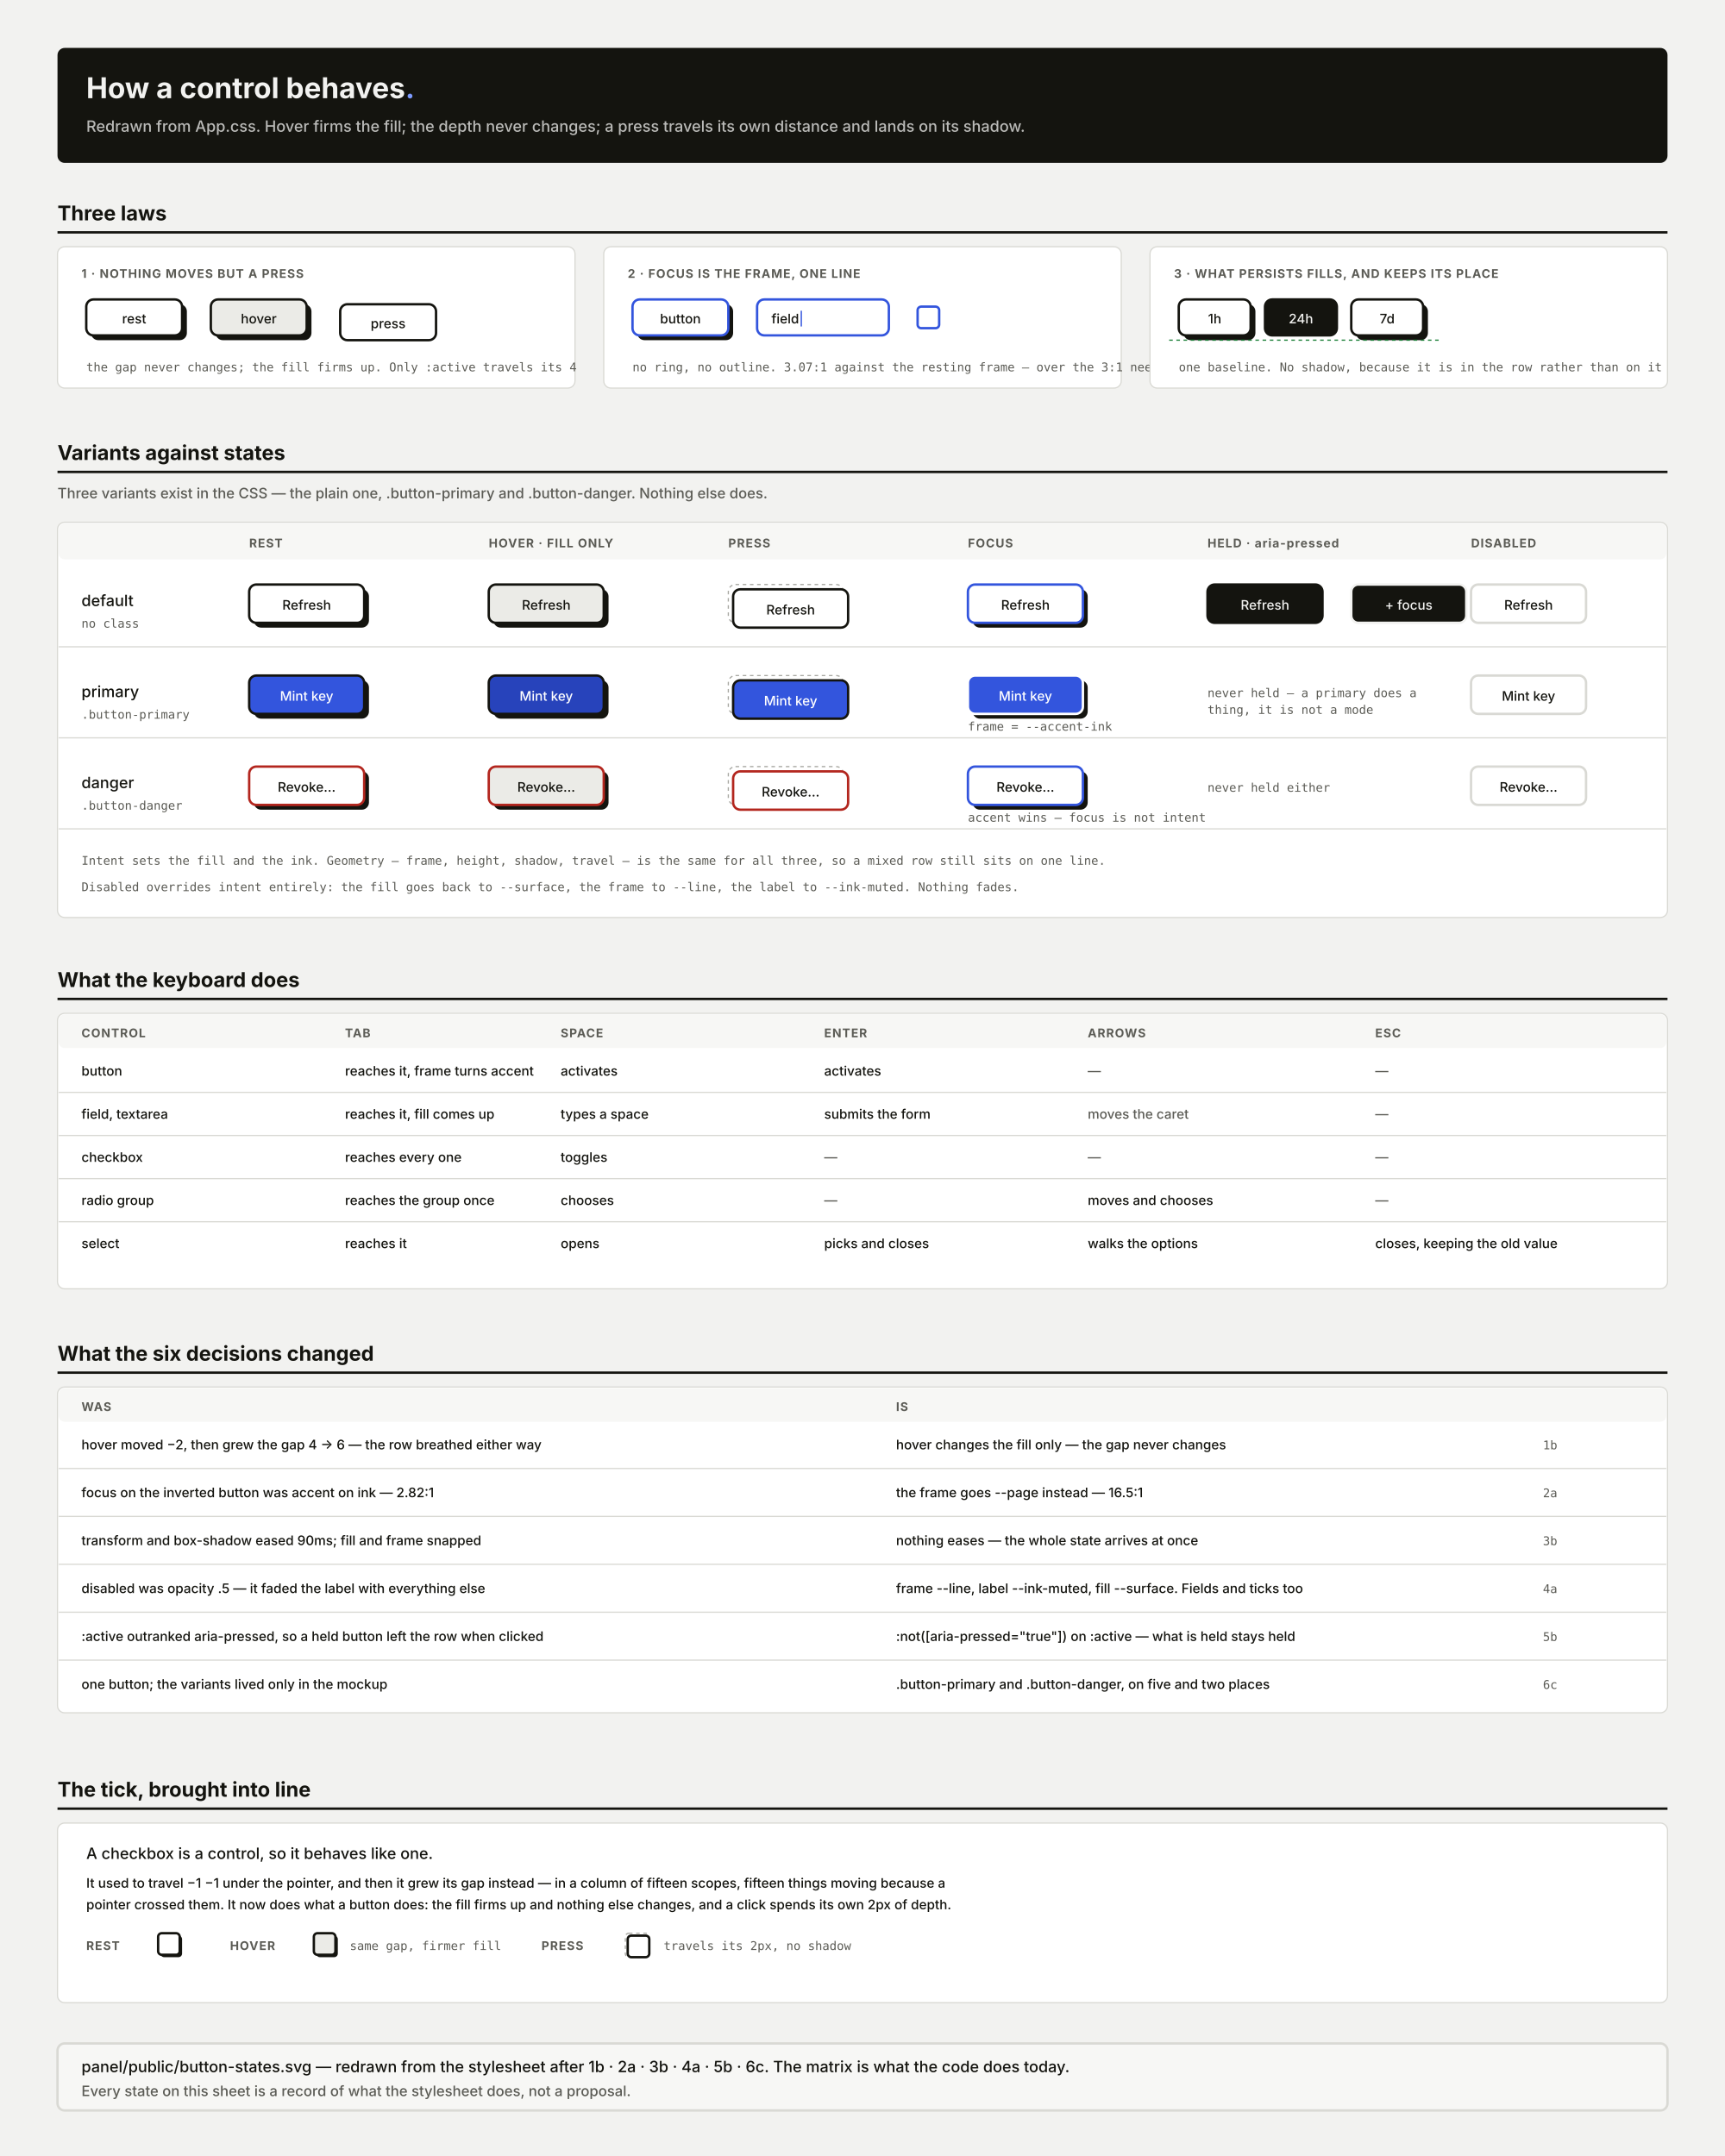
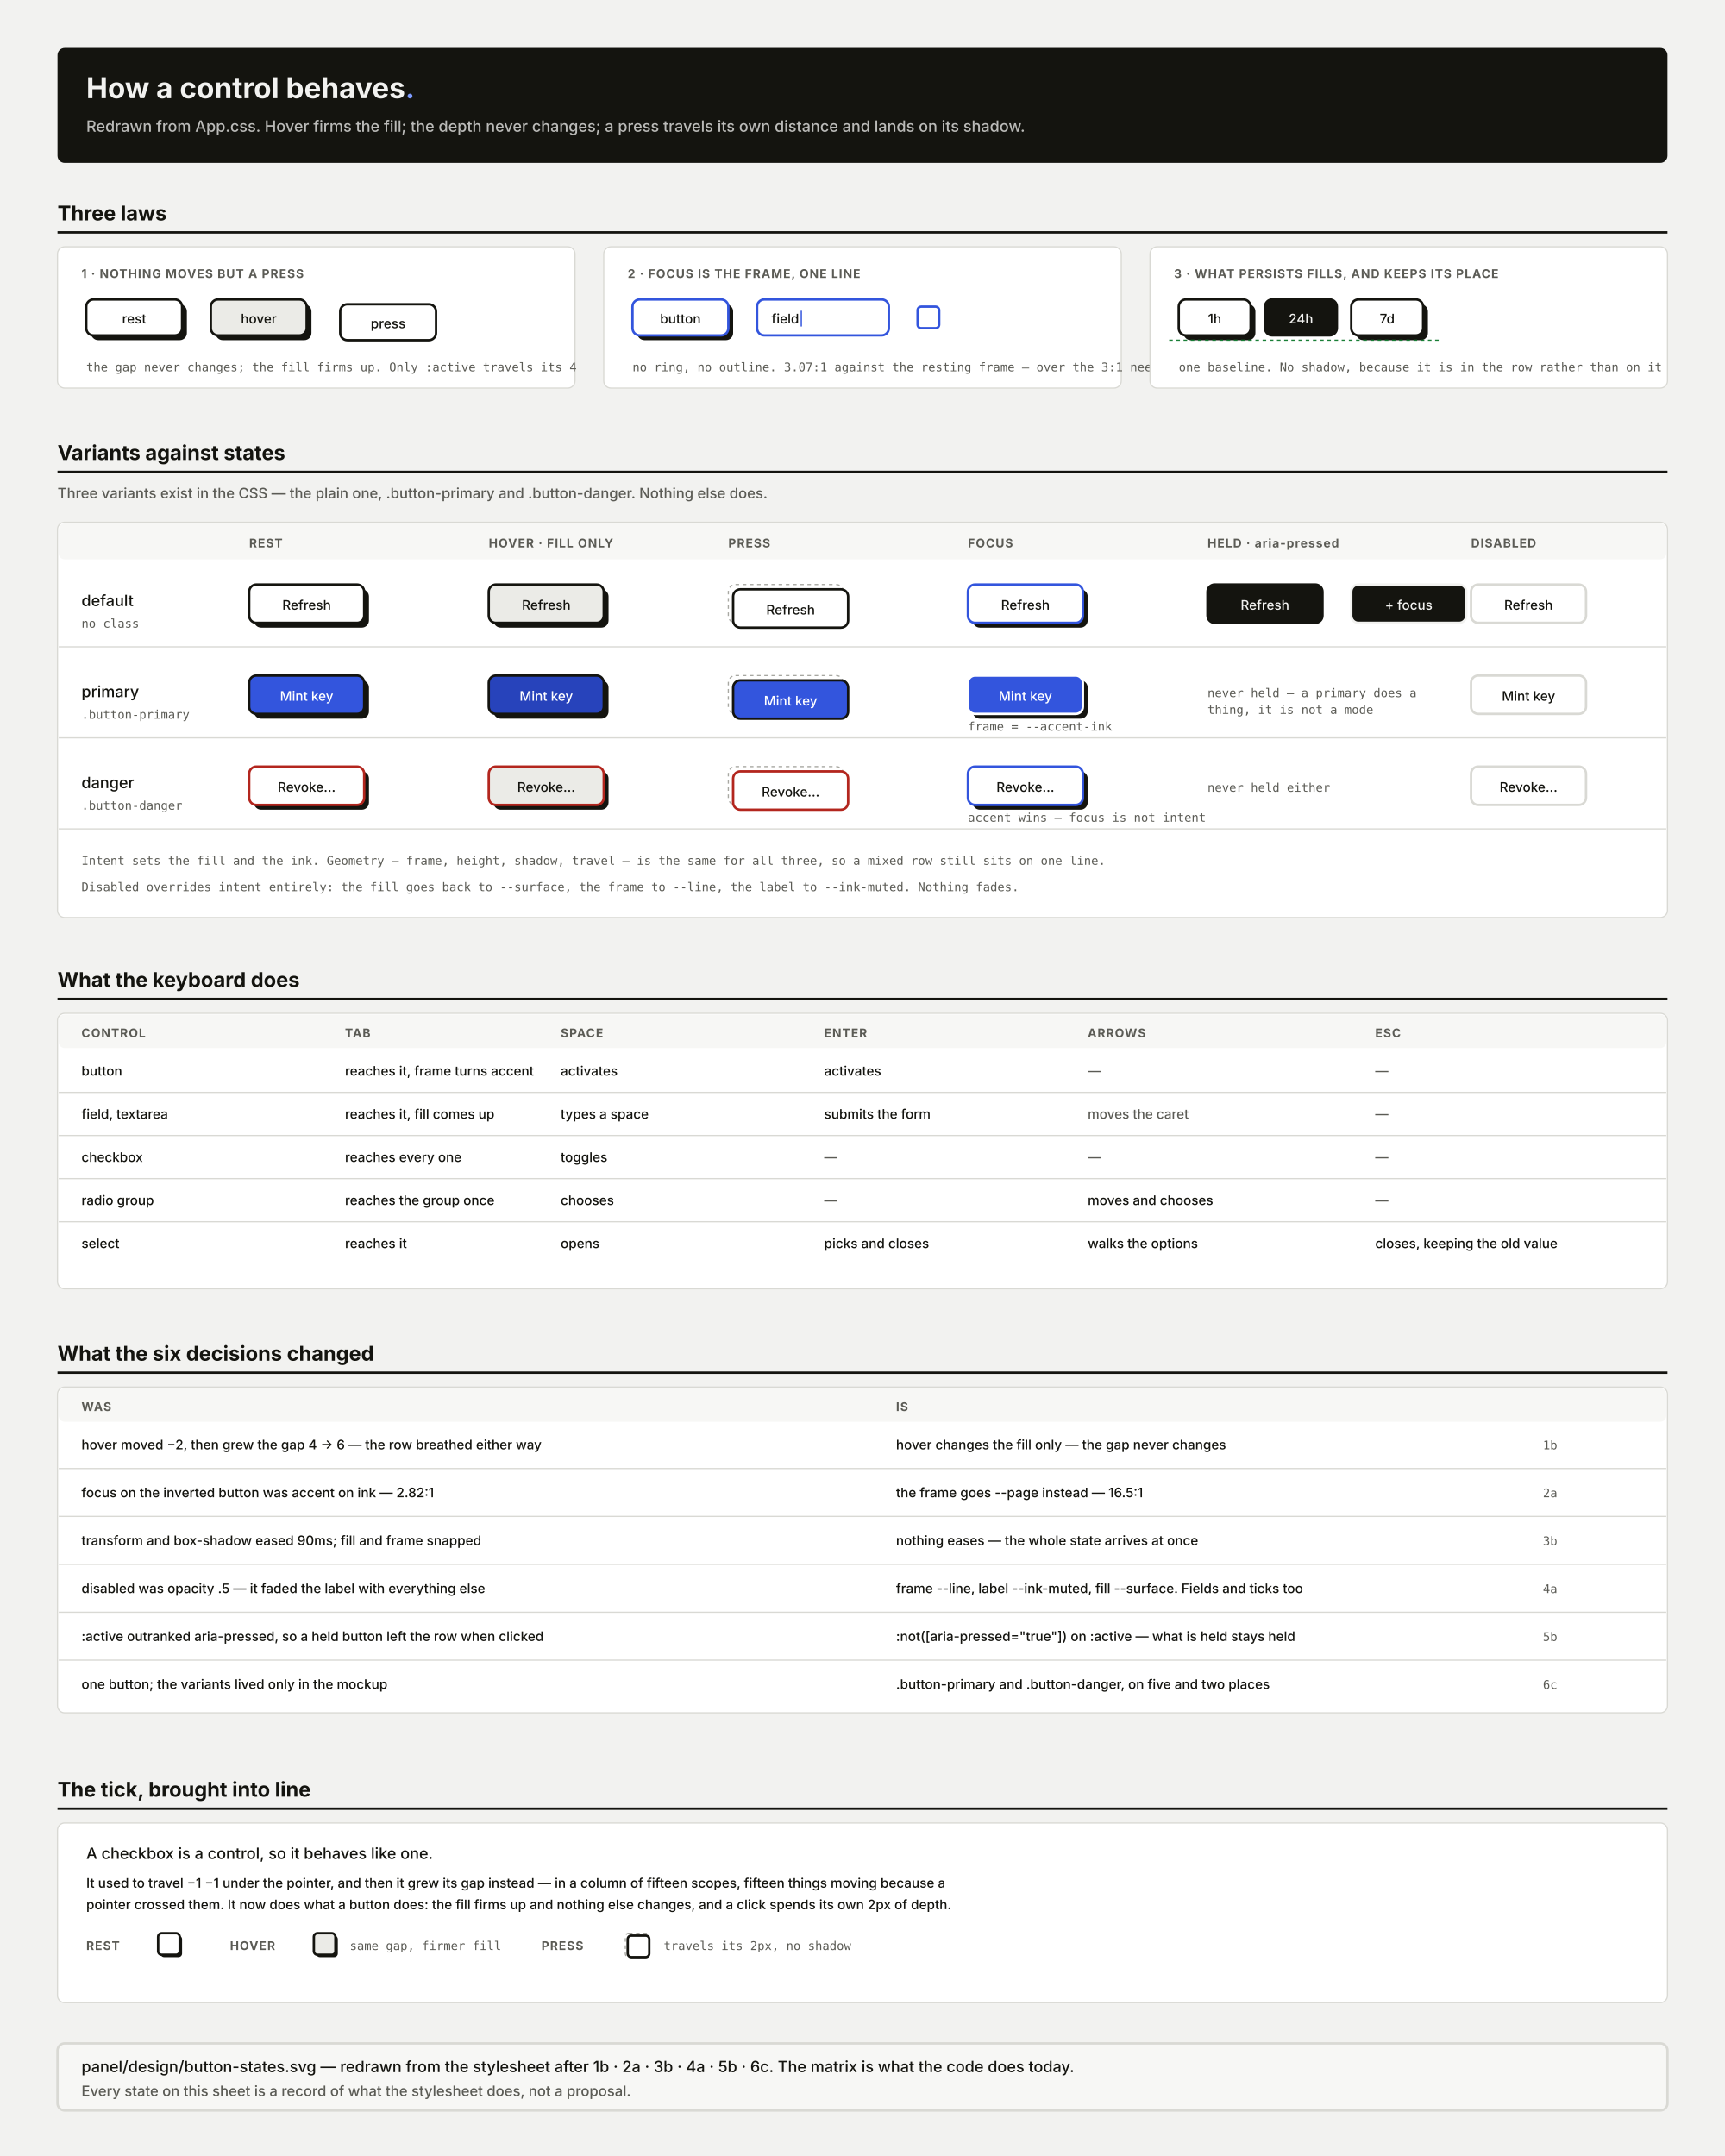
<svg xmlns="http://www.w3.org/2000/svg" width="1440" height="1800" viewBox="0 0 1440 1800" font-family="Inter, system-ui, sans-serif">
  <style>
    @font-face { font-family: "Inter"; font-weight: 400 700;
      src: url(/fonts/UcC73FwrK3iLTeHuS_nVMrMxCp50SjIa1ZL7.woff2) format("woff2"); }
    @font-face { font-family: "Unbounded"; font-weight: 700;
      src: url(/fonts/Yq6W-LOTXCb04q32xlpwu8Zf.woff2) format("woff2"); }
    .display { font-family: "Unbounded", "Inter", sans-serif; font-weight: 700; fill: #14140f; }
    .body  { font-size: 13px; font-weight: 500; fill: #14140f; }
    .small { font-size: 11px; font-weight: 500; fill: #14140f; }
    .muted { font-size: 12px; font-weight: 500; fill: #5b5b55; }
    .micro { font-size: 10px; font-weight: 700; fill: #5b5b55; letter-spacing: 0.7px; }
    .mono  { font-family: ui-monospace, Menlo, monospace; font-size: 10px; fill: #5b5b55; }
    .warn  { font-size: 11px; font-weight: 600; fill: #8a5200; }
  </style>
  <rect width="1440" height="1800" fill="#f2f2f0" />
  <g transform="translate(48,40)">
    <rect x="0" y="0" width="1344" height="96" rx="6" fill="#14140f" />
    <text x="24" y="42" class="display" font-size="24" style="fill:#f2f2f0">How a control behaves<tspan fill="#7d9bff">.</tspan>
    </text>
    <text x="24" y="70" class="body" style="fill:#f2f2f0;opacity:0.75">
      Redrawn from App.css. Hover firms the fill; the depth never changes; a press travels its own distance and lands on its shadow.
    </text>
  </g>
  <g transform="translate(48,168)">
    <text x="0" y="16" class="display" font-size="17">Three laws</text>
    <line x1="0" y1="26" x2="1344" y2="26" stroke="#14140f" stroke-width="2" />
  </g>
  <g transform="translate(48,206)">
    <rect x="0" y="0" width="432" height="118" rx="6" fill="#ffffff" stroke="#d9d9d4" stroke-width="1" />
    <text x="20" y="26" class="micro">1 · NOTHING MOVES BUT A PRESS</text>
    <g transform="translate(24,44)">
      <rect x="4" y="4" width="80" height="30" rx="6" fill="#14140f" />
      <rect x="0" y="0" width="80" height="30" rx="6" fill="#ffffff" stroke="#14140f" stroke-width="2" />
      <text x="40" y="20" class="small" text-anchor="middle">rest</text>
      <g transform="translate(104,0)">
        <rect x="4" y="4" width="80" height="30" rx="6" fill="#14140f" />
        <rect x="0" y="0" width="80" height="30" rx="6" fill="#ebebe7" stroke="#14140f" stroke-width="2" />
        <text x="40" y="20" class="small" text-anchor="middle">hover</text>
      </g>
      <g transform="translate(212,4)">
        <rect x="0" y="0" width="80" height="30" rx="6" fill="#ffffff" stroke="#14140f" stroke-width="2" />
        <text x="40" y="20" class="small" text-anchor="middle">press</text>
      </g>
    </g>
    <text x="24" y="104" class="mono">the gap never changes; the fill firms up. Only :active travels its 4</text>
  </g>
  <g transform="translate(504,206)">
    <rect x="0" y="0" width="432" height="118" rx="6" fill="#ffffff" stroke="#d9d9d4" stroke-width="1" />
    <text x="20" y="26" class="micro">2 · FOCUS IS THE FRAME, ONE LINE</text>
    <g transform="translate(24,44)">
      <rect x="4" y="4" width="80" height="30" rx="6" fill="#14140f" />
      <rect x="0" y="0" width="80" height="30" rx="6" fill="#ffffff" stroke="#3355dd" stroke-width="2" />
      <text x="40" y="20" class="small" text-anchor="middle">button</text>
      <g transform="translate(104,0)">
        <rect x="0" y="0" width="110" height="30" rx="6" fill="#ffffff" stroke="#3355dd" stroke-width="2" />
        <text x="12" y="20" class="small">field<tspan fill="#3355dd">|</tspan>
        </text>
      </g>
      <g transform="translate(238,6)">
        <rect x="0" y="0" width="18" height="18" rx="3" fill="#ffffff" stroke="#3355dd" stroke-width="2" />
      </g>
    </g>
    <text x="24" y="104" class="mono">no ring, no outline. 3.07:1 against the resting frame — over the 3:1 needed</text>
  </g>
  <g transform="translate(960,206)">
    <rect x="0" y="0" width="432" height="118" rx="6" fill="#ffffff" stroke="#d9d9d4" stroke-width="1" />
    <text x="20" y="26" class="micro">3 · WHAT PERSISTS FILLS, AND KEEPS ITS PLACE</text>
    <g transform="translate(24,44)">
      <rect x="4" y="4" width="60" height="30" rx="6" fill="#14140f" />
      <rect x="0" y="0" width="60" height="30" rx="6" fill="#ffffff" stroke="#14140f" stroke-width="2" />
      <text x="30" y="20" class="small" text-anchor="middle">1h</text>
      <g transform="translate(72,0)">
        <rect x="0" y="0" width="60" height="30" rx="6" fill="#14140f" stroke="#14140f" stroke-width="2" />
        <text x="30" y="20" class="small" style="fill:#f2f2f0" text-anchor="middle">24h</text>
      </g>
      <g transform="translate(144,0)">
        <rect x="4" y="4" width="60" height="30" rx="6" fill="#14140f" />
        <rect x="0" y="0" width="60" height="30" rx="6" fill="#ffffff" stroke="#14140f" stroke-width="2" />
        <text x="30" y="20" class="small" text-anchor="middle">7d</text>
      </g>
      <line x1="-8" y1="34" x2="220" y2="34" stroke="#1a7f37" stroke-width="1" stroke-dasharray="3 3" />
    </g>
    <text x="24" y="104" class="mono">one baseline. No shadow, because it is in the row rather than on it</text>
  </g>
  <g transform="translate(48,368)">
    <text x="0" y="16" class="display" font-size="17">Variants against states</text>
    <line x1="0" y1="26" x2="1344" y2="26" stroke="#14140f" stroke-width="2" />
    <text x="0" y="48" class="muted">Three variants exist in the CSS — the plain one, .button-primary and .button-danger. Nothing else does.</text>
  </g>
  <g transform="translate(48,436)">
    <rect x="0" y="0" width="1344" height="330" rx="6" fill="#ffffff" stroke="#d9d9d4" stroke-width="1" />
    <rect x="1" y="1" width="1342" height="30" rx="5" fill="#f7f7f5" />
    <text x="160" y="21" class="micro">REST</text>
    <text x="360" y="21" class="micro">HOVER · FILL ONLY</text>
    <text x="560" y="21" class="micro">PRESS</text>
    <text x="760" y="21" class="micro">FOCUS</text>
    <text x="960" y="21" class="micro">HELD · aria-pressed</text>
    <text x="1180" y="21" class="micro">DISABLED</text>
    <text x="20" y="70" class="body" font-weight="700">default</text>
    <text x="20" y="88" class="mono">no class</text>
    <g transform="translate(160,52)">
      <rect x="4" y="4" width="96" height="32" rx="6" fill="#14140f" />
      <rect x="0" y="0" width="96" height="32" rx="6" fill="#ffffff" stroke="#14140f" stroke-width="2" />
      <text x="48" y="21" class="small" text-anchor="middle">Refresh</text>
    </g>
    <g transform="translate(360,52)">
      <rect x="4" y="4" width="96" height="32" rx="6" fill="#14140f" />
      <rect x="0" y="0" width="96" height="32" rx="6" fill="#ebebe7" stroke="#14140f" stroke-width="2" />
      <text x="48" y="21" class="small" text-anchor="middle">Refresh</text>
    </g>
    <g transform="translate(560,52)">
      <rect x="0" y="0" width="96" height="32" rx="6" fill="none" stroke="#a8a8a2" stroke-width="1" stroke-dasharray="3 3" />
      <g transform="translate(4,4)">
        <rect x="0" y="0" width="96" height="32" rx="6" fill="#ffffff" stroke="#14140f" stroke-width="2" />
        <text x="48" y="21" class="small" text-anchor="middle">Refresh</text>
      </g>
    </g>
    <g transform="translate(760,52)">
      <rect x="4" y="4" width="96" height="32" rx="6" fill="#14140f" />
      <rect x="0" y="0" width="96" height="32" rx="6" fill="#ffffff" stroke="#3355dd" stroke-width="2" />
      <text x="48" y="21" class="small" text-anchor="middle">Refresh</text>
    </g>
    <g transform="translate(960,52)">
      <rect x="0" y="0" width="96" height="32" rx="6" fill="#14140f" stroke="#14140f" stroke-width="2" />
      <text x="48" y="21" class="small" style="fill:#f2f2f0" text-anchor="middle">Refresh</text>
      <g transform="translate(120,0)">
        <rect x="0" y="0" width="96" height="32" rx="6" fill="#14140f" stroke="#f2f2f0" stroke-width="2" />
        <text x="48" y="21" class="small" style="fill:#f2f2f0" text-anchor="middle">+ focus</text>
      </g>
    </g>
    <g transform="translate(1180,52)">
      <rect x="0" y="0" width="96" height="32" rx="6" fill="#ffffff" stroke="#d9d9d4" stroke-width="2" />
      <text x="48" y="21" class="small" fill="#5b5b55" text-anchor="middle">Refresh</text>
    </g>
    <line x1="1" y1="104" x2="1343" y2="104" stroke="#d9d9d4" stroke-width="1" />
    <text x="20" y="146" class="body" font-weight="700">primary</text>
    <text x="20" y="164" class="mono">.button-primary</text>
    <g transform="translate(160,128)">
      <rect x="4" y="4" width="96" height="32" rx="6" fill="#14140f" />
      <rect x="0" y="0" width="96" height="32" rx="6" fill="#3355dd" stroke="#14140f" stroke-width="2" />
      <text x="48" y="21" class="small" style="fill:#ffffff" text-anchor="middle">Mint key</text>
    </g>
    <g transform="translate(360,128)">
      <rect x="4" y="4" width="96" height="32" rx="6" fill="#14140f" />
      <rect x="0" y="0" width="96" height="32" rx="6" fill="#2743bb" stroke="#14140f" stroke-width="2" />
      <text x="48" y="21" class="small" style="fill:#ffffff" text-anchor="middle">Mint key</text>
    </g>
    <g transform="translate(560,128)">
      <rect x="0" y="0" width="96" height="32" rx="6" fill="none" stroke="#a8a8a2" stroke-width="1" stroke-dasharray="3 3" />
      <g transform="translate(4,4)">
        <rect x="0" y="0" width="96" height="32" rx="6" fill="#3355dd" stroke="#14140f" stroke-width="2" />
        <text x="48" y="21" class="small" style="fill:#ffffff" text-anchor="middle">Mint key</text>
      </g>
    </g>
    <g transform="translate(760,128)">
      <rect x="4" y="4" width="96" height="32" rx="6" fill="#14140f" />
      <rect x="0" y="0" width="96" height="32" rx="6" fill="#3355dd" stroke="#ffffff" stroke-width="2" />
      <text x="48" y="21" class="small" style="fill:#ffffff" text-anchor="middle">Mint key</text>
      <text x="0" y="46" class="mono">frame = --accent-ink</text>
    </g>
    <text x="960" y="146" class="mono">never held — a primary does a</text>
    <text x="960" y="160" class="mono">thing, it is not a mode</text>
    <g transform="translate(1180,128)">
      <rect x="0" y="0" width="96" height="32" rx="6" fill="#ffffff" stroke="#d9d9d4" stroke-width="2" />
      <text x="48" y="21" class="small" fill="#5b5b55" text-anchor="middle">Mint key</text>
    </g>
    <line x1="1" y1="180" x2="1343" y2="180" stroke="#d9d9d4" stroke-width="1" />
    <text x="20" y="222" class="body" font-weight="700">danger</text>
    <text x="20" y="240" class="mono">.button-danger</text>
    <g transform="translate(160,204)">
      <rect x="4" y="4" width="96" height="32" rx="6" fill="#14140f" />
      <rect x="0" y="0" width="96" height="32" rx="6" fill="#ffffff" stroke="#b3261e" stroke-width="2" />
      <text x="48" y="21" class="small" fill="#b3261e" text-anchor="middle">Revoke…</text>
    </g>
    <g transform="translate(360,204)">
      <rect x="4" y="4" width="96" height="32" rx="6" fill="#14140f" />
      <rect x="0" y="0" width="96" height="32" rx="6" fill="#ebebe7" stroke="#b3261e" stroke-width="2" />
      <text x="48" y="21" class="small" fill="#b3261e" text-anchor="middle">Revoke…</text>
    </g>
    <g transform="translate(560,204)">
      <rect x="0" y="0" width="96" height="32" rx="6" fill="none" stroke="#a8a8a2" stroke-width="1" stroke-dasharray="3 3" />
      <g transform="translate(4,4)">
        <rect x="0" y="0" width="96" height="32" rx="6" fill="#ffffff" stroke="#b3261e" stroke-width="2" />
        <text x="48" y="21" class="small" fill="#b3261e" text-anchor="middle">Revoke…</text>
      </g>
    </g>
    <g transform="translate(760,204)">
      <rect x="4" y="4" width="96" height="32" rx="6" fill="#14140f" />
      <rect x="0" y="0" width="96" height="32" rx="6" fill="#ffffff" stroke="#3355dd" stroke-width="2" />
      <text x="48" y="21" class="small" fill="#b3261e" text-anchor="middle">Revoke…</text>
      <text x="0" y="46" class="mono">accent wins — focus is not intent</text>
    </g>
    <text x="960" y="225" class="mono">never held either</text>
    <g transform="translate(1180,204)">
      <rect x="0" y="0" width="96" height="32" rx="6" fill="#ffffff" stroke="#d9d9d4" stroke-width="2" />
      <text x="48" y="21" class="small" fill="#5b5b55" text-anchor="middle">Revoke…</text>
    </g>
    <line x1="1" y1="256" x2="1343" y2="256" stroke="#d9d9d4" stroke-width="1" />
    <text x="20" y="286" class="mono">Intent sets the fill and the ink. Geometry — frame, height, shadow, travel — is the same for all three, so a mixed row still sits on one line.</text>
    <text x="20" y="308" class="mono">Disabled overrides intent entirely: the fill goes back to --surface, the frame to --line, the label to --ink-muted. Nothing fades.</text>
  </g>
  <g transform="translate(48,808)">
    <text x="0" y="16" class="display" font-size="17">What the keyboard does</text>
    <line x1="0" y1="26" x2="1344" y2="26" stroke="#14140f" stroke-width="2" />
  </g>
  <g transform="translate(48,846)">
    <rect x="0" y="0" width="1344" height="230" rx="6" fill="#ffffff" stroke="#d9d9d4" stroke-width="1" />
    <rect x="1" y="1" width="1342" height="28" rx="5" fill="#f7f7f5" />
    <text x="20" y="20" class="micro">CONTROL</text>
    <text x="240" y="20" class="micro">TAB</text>
    <text x="420" y="20" class="micro">SPACE</text>
    <text x="640" y="20" class="micro">ENTER</text>
    <text x="860" y="20" class="micro">ARROWS</text>
    <text x="1100" y="20" class="micro">ESC</text>
    <g class="small">
      <g transform="translate(0,52)">
        <text x="20" y="0">button</text>
        <text x="240" y="0">reaches it, frame turns accent</text>
        <text x="420" y="0">activates</text>
        <text x="640" y="0">activates</text>
        <text x="860" y="0" fill="#5b5b55">—</text>
        <text x="1100" y="0" fill="#5b5b55">—</text>
        <line x1="1" y1="14" x2="1343" y2="14" stroke="#d9d9d4" stroke-width="1" />
      </g>
      <g transform="translate(0,88)">
        <text x="20" y="0">field, textarea</text>
        <text x="240" y="0">reaches it, fill comes up</text>
        <text x="420" y="0">types a space</text>
        <text x="640" y="0">submits the form</text>
        <text x="860" y="0" fill="#5b5b55">moves the caret</text>
        <text x="1100" y="0" fill="#5b5b55">—</text>
        <line x1="1" y1="14" x2="1343" y2="14" stroke="#d9d9d4" stroke-width="1" />
      </g>
      <g transform="translate(0,124)">
        <text x="20" y="0">checkbox</text>
        <text x="240" y="0">reaches every one</text>
        <text x="420" y="0">toggles</text>
        <text x="640" y="0" fill="#5b5b55">—</text>
        <text x="860" y="0" fill="#5b5b55">—</text>
        <text x="1100" y="0" fill="#5b5b55">—</text>
        <line x1="1" y1="14" x2="1343" y2="14" stroke="#d9d9d4" stroke-width="1" />
      </g>
      <g transform="translate(0,160)">
        <text x="20" y="0">radio group</text>
        <text x="240" y="0">reaches the group once</text>
        <text x="420" y="0">chooses</text>
        <text x="640" y="0" fill="#5b5b55">—</text>
        <text x="860" y="0">moves and chooses</text>
        <text x="1100" y="0" fill="#5b5b55">—</text>
        <line x1="1" y1="14" x2="1343" y2="14" stroke="#d9d9d4" stroke-width="1" />
      </g>
      <g transform="translate(0,196)">
        <text x="20" y="0">select</text>
        <text x="240" y="0">reaches it</text>
        <text x="420" y="0">opens</text>
        <text x="640" y="0">picks and closes</text>
        <text x="860" y="0">walks the options</text>
        <text x="1100" y="0">closes, keeping the old value</text>
      </g>
    </g>
  </g>
  <g transform="translate(48,1120)">
    <text x="0" y="16" class="display" font-size="17">What the six decisions changed</text>
    <line x1="0" y1="26" x2="1344" y2="26" stroke="#14140f" stroke-width="2" />
  </g>
  <g transform="translate(48,1158)">
    <rect x="0" y="0" width="1344" height="272" rx="6" fill="#ffffff" stroke="#d9d9d4" stroke-width="1" />
    <rect x="1" y="1" width="1342" height="28" rx="5" fill="#f7f7f5" />
    <text x="20" y="20" class="micro">WAS</text>
    <text x="700" y="20" class="micro">IS</text>
    <g class="small">
      <g transform="translate(0,52)">
        <text x="20" y="0">hover moved −2, then grew the gap 4 → 6 — the row breathed either way</text>
        <text x="700" y="0">hover changes the fill only — the gap never changes</text>
        <text x="1240" y="0" class="mono">1b</text>
        <line x1="1" y1="16" x2="1343" y2="16" stroke="#d9d9d4" stroke-width="1" />
      </g>
      <g transform="translate(0,92)">
        <text x="20" y="0">focus on the inverted button was accent on ink — 2.82:1</text>
        <text x="700" y="0">the frame goes --page instead — 16.5:1</text>
        <text x="1240" y="0" class="mono">2a</text>
        <line x1="1" y1="16" x2="1343" y2="16" stroke="#d9d9d4" stroke-width="1" />
      </g>
      <g transform="translate(0,132)">
        <text x="20" y="0">transform and box-shadow eased 90ms; fill and frame snapped</text>
        <text x="700" y="0">nothing eases — the whole state arrives at once</text>
        <text x="1240" y="0" class="mono">3b</text>
        <line x1="1" y1="16" x2="1343" y2="16" stroke="#d9d9d4" stroke-width="1" />
      </g>
      <g transform="translate(0,172)">
        <text x="20" y="0">disabled was opacity .5 — it faded the label with everything else</text>
        <text x="700" y="0">frame --line, label --ink-muted, fill --surface. Fields and ticks too</text>
        <text x="1240" y="0" class="mono">4a</text>
        <line x1="1" y1="16" x2="1343" y2="16" stroke="#d9d9d4" stroke-width="1" />
      </g>
      <g transform="translate(0,212)">
        <text x="20" y="0">:active outranked aria-pressed, so a held button left the row when clicked</text>
        <text x="700" y="0">:not([aria-pressed="true"]) on :active — what is held stays held</text>
        <text x="1240" y="0" class="mono">5b</text>
        <line x1="1" y1="16" x2="1343" y2="16" stroke="#d9d9d4" stroke-width="1" />
      </g>
      <g transform="translate(0,252)">
        <text x="20" y="0">one button; the variants lived only in the mockup</text>
        <text x="700" y="0">.button-primary and .button-danger, on five and two places</text>
        <text x="1240" y="0" class="mono">6c</text>
      </g>
    </g>
  </g>
  <g transform="translate(48,1484)">
    <text x="0" y="16" class="display" font-size="17">The tick, brought into line</text>
    <line x1="0" y1="26" x2="1344" y2="26" stroke="#14140f" stroke-width="2" />
  </g>
  <g transform="translate(48,1522)">
    <rect x="0" y="0" width="1344" height="150" rx="6" fill="#ffffff" stroke="#d9d9d4" stroke-width="1" />
    <text x="24" y="30" class="body" font-weight="700">A checkbox is a control, so it behaves like one.</text>
    <text x="24" y="54" class="small">
      It used to travel −1 −1 under the pointer, and then it grew its gap instead — in a column of fifteen scopes, fifteen things moving because a
    </text>
    <text x="24" y="72" class="small">
      pointer crossed them. It now does what a button does: the fill firms up and nothing else changes, and a click spends its own 2px of depth.
    </text>
    <g transform="translate(24,92)">
      <text x="0" y="14" class="micro">REST</text>
      <g transform="translate(60,0)">
        <rect x="2" y="2" width="18" height="18" rx="3" fill="#14140f" />
        <rect x="0" y="0" width="18" height="18" rx="3" fill="#ffffff" stroke="#14140f" stroke-width="2" />
      </g>
      <text x="120" y="14" class="micro">HOVER</text>
      <g transform="translate(190,0)">
        <rect x="2" y="2" width="18" height="18" rx="3" fill="#14140f" />
        <rect x="0" y="0" width="18" height="18" rx="3" fill="#ebebe7" stroke="#14140f" stroke-width="2" />
        <text x="30" y="14" class="mono">same gap, firmer fill</text>
      </g>
      <text x="380" y="14" class="micro">PRESS</text>
      <g transform="translate(450,0)">
        <rect x="0" y="0" width="20" height="20" rx="3" fill="none" stroke="#a8a8a2" stroke-width="1" stroke-dasharray="3 3" />
        <g transform="translate(2,2)">
          <rect x="0" y="0" width="18" height="18" rx="3" fill="#ffffff" stroke="#14140f" stroke-width="2" />
        </g>
        <text x="32" y="14" class="mono">travels its 2px, no shadow</text>
      </g>
    </g>
  </g>
  <g transform="translate(48,1706)">
    <rect x="0" y="0" width="1344" height="56" rx="6" fill="#f7f7f5" stroke="#d9d9d4" stroke-width="2" />
    <text x="20" y="24" class="body">
-       panel/public/button-states.svg — redrawn from the stylesheet after 1b · 2a · 3b · 4a · 5b · 6c. The matrix is what the code does today.
+       panel/design/button-states.svg — redrawn from the stylesheet after 1b · 2a · 3b · 4a · 5b · 6c. The matrix is what the code does today.
    </text>
    <text x="20" y="44" class="muted">
      Every state on this sheet is a record of what the stylesheet does, not a proposal.
    </text>
  </g>
</svg>
